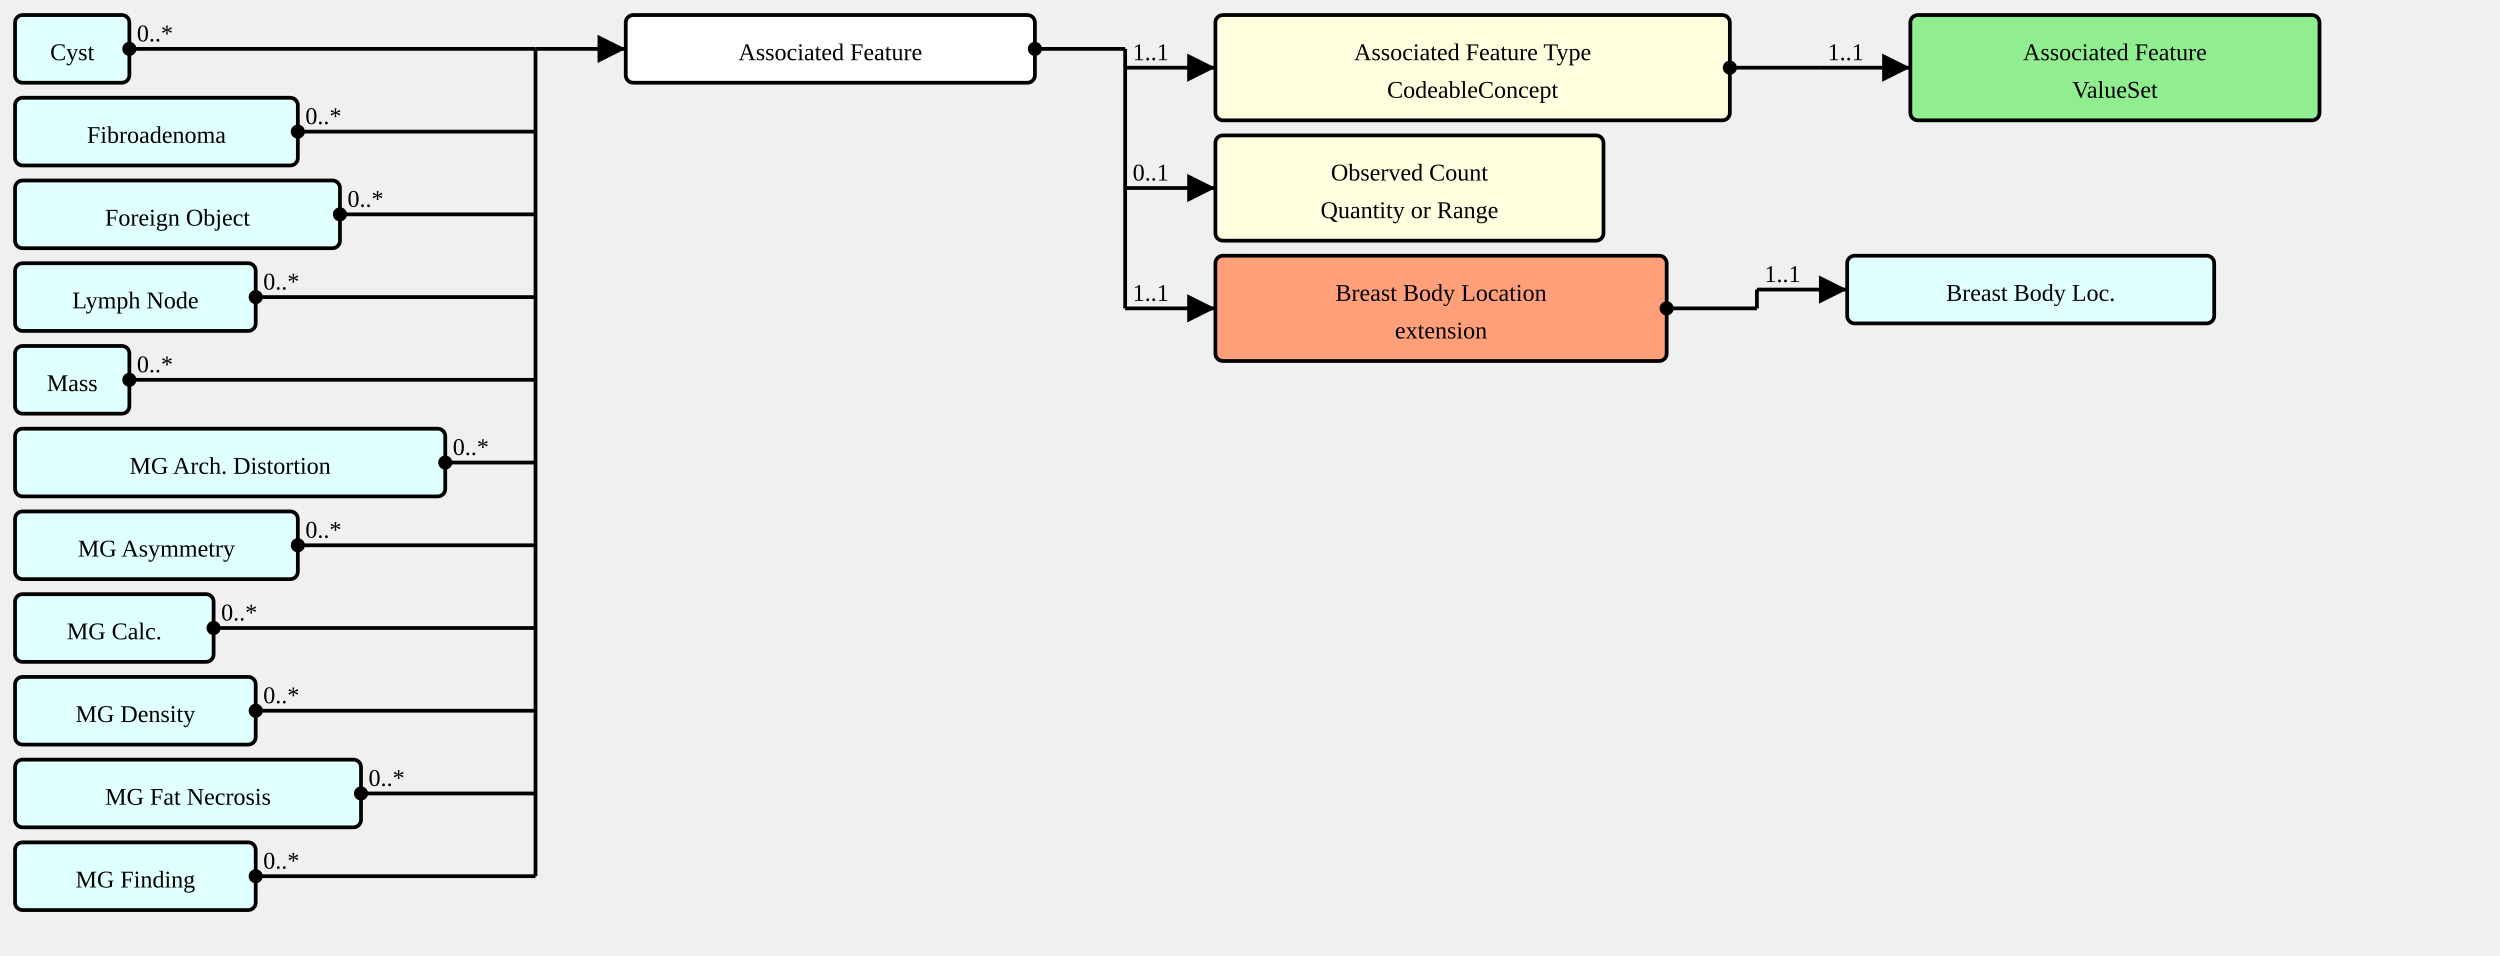
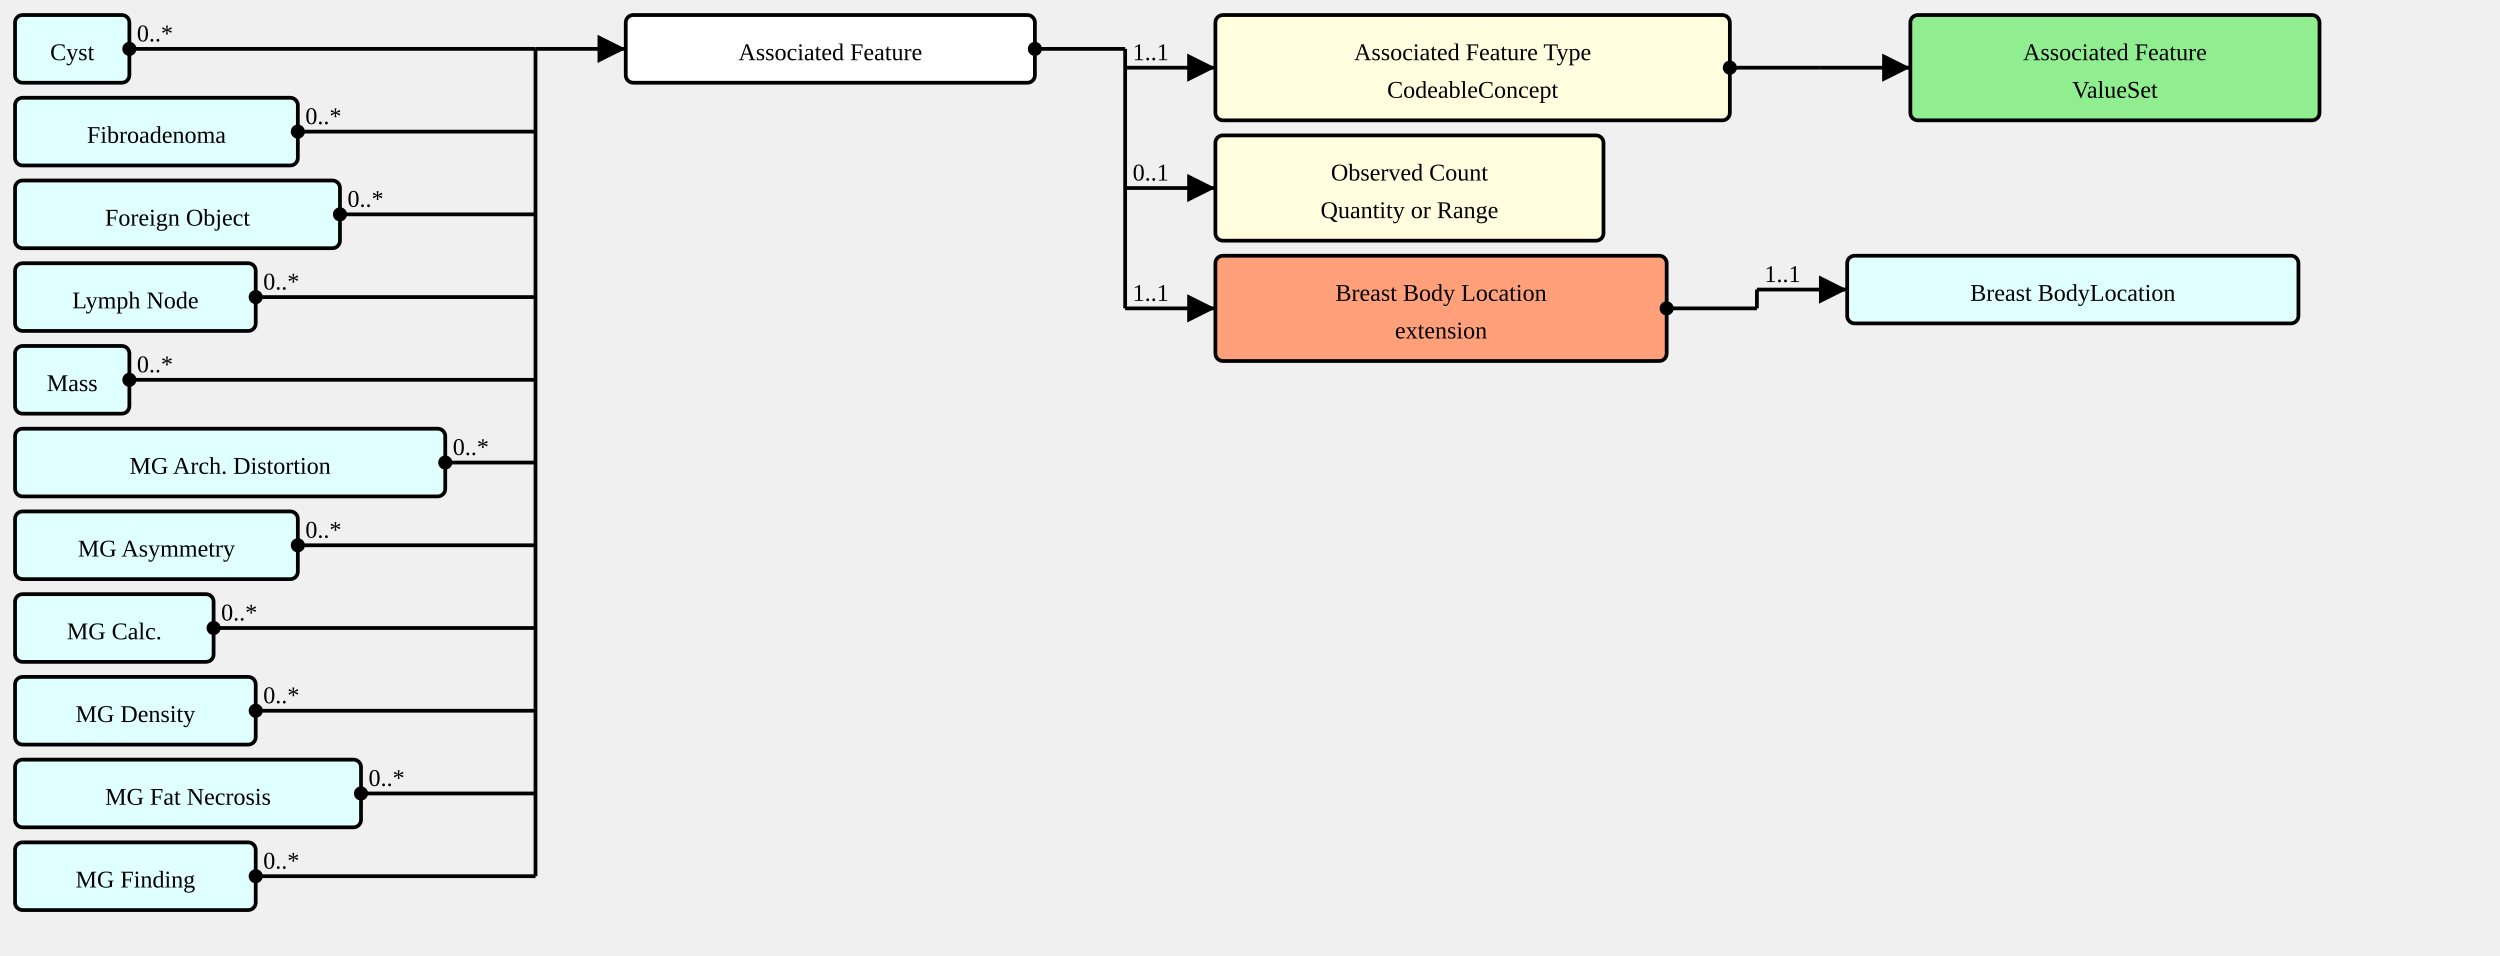
<svg xmlns="http://www.w3.org/2000/svg" version="1.1" width="1246.5" height="476.25">
  <defs>
    <marker id="arrowStart" markerWidth="3.75" markerHeight="3.75" markerUnits="px" refX="1.875" refY="1.875">
      <circle fill="Black" stroke-width="0" cx="1.875" cy="1.875" r="1.875" />
    </marker>
    <marker id="arrowEnd" markerWidth="7.5" markerHeight="7.5" markerUnits="px" refX="7.5" refY="3.75">
      <polygon fill="Black" stroke-width="0" points="0 0 7.5 3.75 0 7.5" />
    </marker>
  </defs>
  <g>
    <g transform="translate(7.5 7.5)">
      <a href="./StructureDefinition-AbnormalityCyst.html" target="_top">
        <rect fill="LightCyan" stroke="Black" stroke-width="1.875" x="0" y="0" width="57" height="33.75" rx="3.75" ry="3.75" />
      </a>
      <a href="./StructureDefinition-AbnormalityCyst.html" target="_top">
        <text x="28.5" y="22.5" text-anchor="middle">Cyst</text>
      </a>
    </g>
    <g transform="translate(7.5 48.75)">
      <a href="./StructureDefinition-AbnormalityFibroadenoma.html" target="_top">
        <rect fill="LightCyan" stroke="Black" stroke-width="1.875" x="0" y="0" width="141" height="33.75" rx="3.75" ry="3.75" />
      </a>
      <a href="./StructureDefinition-AbnormalityFibroadenoma.html" target="_top">
        <text x="70.5" y="22.5" text-anchor="middle">Fibroadenoma</text>
      </a>
    </g>
    <g transform="translate(7.5 90)">
      <a href="./StructureDefinition-AbnormalityForeignObject.html" target="_top">
        <rect fill="LightCyan" stroke="Black" stroke-width="1.875" x="0" y="0" width="162" height="33.75" rx="3.75" ry="3.75" />
      </a>
      <a href="./StructureDefinition-AbnormalityForeignObject.html" target="_top">
        <text x="81" y="22.5" text-anchor="middle">Foreign Object</text>
      </a>
    </g>
    <g transform="translate(7.5 131.25)">
      <a href="./StructureDefinition-AbnormalityLymphNode.html" target="_top">
        <rect fill="LightCyan" stroke="Black" stroke-width="1.875" x="0" y="0" width="120" height="33.75" rx="3.75" ry="3.75" />
      </a>
      <a href="./StructureDefinition-AbnormalityLymphNode.html" target="_top">
        <text x="60" y="22.5" text-anchor="middle">Lymph Node</text>
      </a>
    </g>
    <g transform="translate(7.5 172.5)">
      <a href="./StructureDefinition-AbnormalityMass.html" target="_top">
        <rect fill="LightCyan" stroke="Black" stroke-width="1.875" x="0" y="0" width="57" height="33.75" rx="3.75" ry="3.75" />
      </a>
      <a href="./StructureDefinition-AbnormalityMass.html" target="_top">
        <text x="28.5" y="22.5" text-anchor="middle">Mass</text>
      </a>
    </g>
    <g transform="translate(7.5 213.75)">
      <a href="./StructureDefinition-MGAbnormalityArchitecturalDistortion.html" target="_top">
        <rect fill="LightCyan" stroke="Black" stroke-width="1.875" x="0" y="0" width="214.5" height="33.75" rx="3.75" ry="3.75" />
      </a>
      <a href="./StructureDefinition-MGAbnormalityArchitecturalDistortion.html" target="_top">
        <text x="107.25" y="22.5" text-anchor="middle">MG Arch. Distortion</text>
      </a>
    </g>
    <g transform="translate(7.5 255)">
      <a href="./StructureDefinition-MGAbnormalityAsymmetry.html" target="_top">
        <rect fill="LightCyan" stroke="Black" stroke-width="1.875" x="0" y="0" width="141" height="33.75" rx="3.75" ry="3.75" />
      </a>
      <a href="./StructureDefinition-MGAbnormalityAsymmetry.html" target="_top">
        <text x="70.5" y="22.5" text-anchor="middle">MG Asymmetry</text>
      </a>
    </g>
    <g transform="translate(7.5 296.25)">
      <a href="./StructureDefinition-MGAbnormalityCalcification.html" target="_top">
        <rect fill="LightCyan" stroke="Black" stroke-width="1.875" x="0" y="0" width="99" height="33.75" rx="3.75" ry="3.75" />
      </a>
      <a href="./StructureDefinition-MGAbnormalityCalcification.html" target="_top">
        <text x="49.5" y="22.5" text-anchor="middle">MG Calc.</text>
      </a>
    </g>
    <g transform="translate(7.5 337.5)">
      <a href="./StructureDefinition-MGAbnormalityDensity.html" target="_top">
        <rect fill="LightCyan" stroke="Black" stroke-width="1.875" x="0" y="0" width="120" height="33.75" rx="3.75" ry="3.75" />
      </a>
      <a href="./StructureDefinition-MGAbnormalityDensity.html" target="_top">
        <text x="60" y="22.5" text-anchor="middle">MG Density</text>
      </a>
    </g>
    <g transform="translate(7.5 378.75)">
      <a href="./StructureDefinition-MGAbnormalityFatNecrosis.html" target="_top">
        <rect fill="LightCyan" stroke="Black" stroke-width="1.875" x="0" y="0" width="172.5" height="33.75" rx="3.75" ry="3.75" />
      </a>
      <a href="./StructureDefinition-MGAbnormalityFatNecrosis.html" target="_top">
        <text x="86.25" y="22.5" text-anchor="middle">MG Fat Necrosis</text>
      </a>
    </g>
    <g transform="translate(7.5 420)">
      <a href="./StructureDefinition-MGFinding.html" target="_top">
        <rect fill="LightCyan" stroke="Black" stroke-width="1.875" x="0" y="0" width="120" height="33.75" rx="3.75" ry="3.75" />
      </a>
      <a href="./StructureDefinition-MGFinding.html" target="_top">
        <text x="60" y="22.5" text-anchor="middle">MG Finding</text>
      </a>
    </g>
    <line stroke="Black" stroke-width="1.875" marker-end="url(#arrowEnd)" x1="267" y1="24.375" x2="312" y2="24.375" />
    <text x="270.75" y="20.625" text-anchor="left" />
    <line stroke="Black" stroke-width="1.875" marker-start="url(#arrowStart)" x1="64.5" y1="24.375" x2="267" y2="24.375" />
    <text x="68.25" y="20.625" text-anchor="left">0..*</text>
    <line stroke="Black" stroke-width="1.875" marker-start="url(#arrowStart)" x1="148.5" y1="65.625" x2="267" y2="65.625" />
    <text x="152.25" y="61.875" text-anchor="left">0..*</text>
    <line stroke="Black" stroke-width="1.875" marker-start="url(#arrowStart)" x1="169.5" y1="106.875" x2="267" y2="106.875" />
    <text x="173.25" y="103.125" text-anchor="left">0..*</text>
    <line stroke="Black" stroke-width="1.875" marker-start="url(#arrowStart)" x1="127.5" y1="148.125" x2="267" y2="148.125" />
    <text x="131.25" y="144.375" text-anchor="left">0..*</text>
    <line stroke="Black" stroke-width="1.875" marker-start="url(#arrowStart)" x1="64.5" y1="189.375" x2="267" y2="189.375" />
    <text x="68.25" y="185.625" text-anchor="left">0..*</text>
    <line stroke="Black" stroke-width="1.875" marker-start="url(#arrowStart)" x1="222" y1="230.625" x2="267" y2="230.625" />
    <text x="225.75" y="226.875" text-anchor="left">0..*</text>
    <line stroke="Black" stroke-width="1.875" marker-start="url(#arrowStart)" x1="148.5" y1="271.875" x2="267" y2="271.875" />
    <text x="152.25" y="268.125" text-anchor="left">0..*</text>
    <line stroke="Black" stroke-width="1.875" marker-start="url(#arrowStart)" x1="106.5" y1="313.125" x2="267" y2="313.125" />
    <text x="110.25" y="309.375" text-anchor="left">0..*</text>
    <line stroke="Black" stroke-width="1.875" marker-start="url(#arrowStart)" x1="127.5" y1="354.375" x2="267" y2="354.375" />
    <text x="131.25" y="350.625" text-anchor="left">0..*</text>
    <line stroke="Black" stroke-width="1.875" marker-start="url(#arrowStart)" x1="180" y1="395.625" x2="267" y2="395.625" />
    <text x="183.75" y="391.875" text-anchor="left">0..*</text>
    <line stroke="Black" stroke-width="1.875" marker-start="url(#arrowStart)" x1="127.5" y1="436.875" x2="267" y2="436.875" />
    <text x="131.25" y="433.125" text-anchor="left">0..*</text>
    <line stroke="Black" stroke-width="1.875" x1="267" y1="24.375" x2="267" y2="436.875" />
  </g>
  <g>
    <g transform="translate(312 7.5)">
      <rect fill="White" stroke="Black" stroke-width="1.875" x="0" y="0" width="204" height="33.75" rx="3.75" ry="3.75" />
      <text x="102" y="22.5" text-anchor="middle">Associated Feature</text>
    </g>
    <line stroke="Black" stroke-width="1.875" marker-end="url(#arrowEnd)" x1="561" y1="33.75" x2="606" y2="33.75" />
    <text x="564.75" y="30" text-anchor="left">1..1</text>
    <line stroke="Black" stroke-width="1.875" marker-end="url(#arrowEnd)" x1="561" y1="93.75" x2="606" y2="93.75" />
    <text x="564.75" y="90" text-anchor="left">0..1</text>
    <line stroke="Black" stroke-width="1.875" marker-end="url(#arrowEnd)" x1="561" y1="153.75" x2="606" y2="153.75" />
    <text x="564.75" y="150" text-anchor="left">1..1</text>
    <line stroke="Black" stroke-width="1.875" marker-start="url(#arrowStart)" x1="516" y1="24.375" x2="561" y2="24.375" />
    <text x="519.75" y="20.625" text-anchor="left" />
    <line stroke="Black" stroke-width="1.875" x1="561" y1="24.375" x2="561" y2="153.75" />
  </g>
  <g>
    <g transform="translate(605.9999 7.5)">
      <a href="StructureDefinition-AssociatedFeature-definitions.html#Observation.component:featureType" target="_top">
        <rect fill="LightYellow" stroke="Black" stroke-width="1.875" x="0" y="0" width="256.5" height="52.5" rx="3.75" ry="3.75" />
      </a>
      <a href="StructureDefinition-AssociatedFeature-definitions.html#Observation.component:featureType" target="_top">
        <text x="128.25" y="22.5" text-anchor="middle">Associated Feature Type</text>
      </a>
      <a href="StructureDefinition-AssociatedFeature-definitions.html#Observation.component:featureType" target="_top">
        <text x="128.25" y="41.25" text-anchor="middle">CodeableConcept</text>
      </a>
    </g>
    <line stroke="Black" stroke-width="1.875" marker-end="url(#arrowEnd)" x1="907.5" y1="33.75" x2="952.5" y2="33.75" />
-     <text x="911.25" y="30" text-anchor="left">1..1</text>
+     <text x="911.25" y="30" text-anchor="left" />
    <line stroke="Black" stroke-width="1.875" marker-start="url(#arrowStart)" x1="862.5" y1="33.75" x2="907.5" y2="33.75" />
    <text x="866.25" y="30" text-anchor="left" />
    <line stroke="Black" stroke-width="1.875" x1="907.5" y1="33.75" x2="907.5" y2="33.75" />
  </g>
  <g>
    <g transform="translate(952.5 7.5)">
      <a href="./ValueSet-AssociatedFeatureVS.html" target="_top">
        <rect fill="LightGreen" stroke="Black" stroke-width="1.875" x="0" y="0" width="204" height="52.5" rx="3.75" ry="3.75" />
      </a>
      <a href="./ValueSet-AssociatedFeatureVS.html" target="_top">
        <text x="102" y="22.5" text-anchor="middle">Associated Feature</text>
      </a>
      <a href="./ValueSet-AssociatedFeatureVS.html" target="_top">
        <text x="102" y="41.25" text-anchor="middle">ValueSet</text>
      </a>
    </g>
  </g>
  <g>
    <g transform="translate(605.9999 67.5)">
      <a href="StructureDefinition-AssociatedFeature-definitions.html#Observation.component:obsCount" target="_top">
        <rect fill="LightYellow" stroke="Black" stroke-width="1.875" x="0" y="0" width="193.5" height="52.5" rx="3.75" ry="3.75" />
      </a>
      <a href="StructureDefinition-AssociatedFeature-definitions.html#Observation.component:obsCount" target="_top">
        <text x="96.75" y="22.5" text-anchor="middle">Observed Count</text>
      </a>
      <a href="StructureDefinition-AssociatedFeature-definitions.html#Observation.component:obsCount" target="_top">
        <text x="96.75" y="41.25" text-anchor="middle">Quantity or Range</text>
      </a>
    </g>
  </g>
  <g>
    <g transform="translate(605.9999 127.5)">
      <a href="StructureDefinition-AssociatedFeature-definitions.html#Observation.bodySite.extension:breastBodyLocation" target="_top">
        <rect fill="LightSalmon" stroke="Black" stroke-width="1.875" x="0" y="0" width="225" height="52.5" rx="3.75" ry="3.75" />
      </a>
      <a href="StructureDefinition-AssociatedFeature-definitions.html#Observation.bodySite.extension:breastBodyLocation" target="_top">
        <text x="112.5" y="22.5" text-anchor="middle">Breast Body Location</text>
      </a>
      <a href="StructureDefinition-AssociatedFeature-definitions.html#Observation.bodySite.extension:breastBodyLocation" target="_top">
        <text x="112.5" y="41.25" text-anchor="middle">extension</text>
      </a>
    </g>
    <line stroke="Black" stroke-width="1.875" marker-end="url(#arrowEnd)" x1="876" y1="144.375" x2="921" y2="144.375" />
    <text x="879.75" y="140.625" text-anchor="left">1..1</text>
    <line stroke="Black" stroke-width="1.875" marker-start="url(#arrowStart)" x1="831" y1="153.75" x2="876" y2="153.75" />
    <text x="834.75" y="150" text-anchor="left" />
    <line stroke="Black" stroke-width="1.875" x1="876" y1="144.375" x2="876" y2="153.75" />
  </g>
  <g>
    <g transform="translate(920.9999 127.5)">
      <a href="./StructureDefinition-BreastBodyLocationExtension.html" target="_top">
-         <rect fill="LightCyan" stroke="Black" stroke-width="1.875" x="0" y="0" width="183" height="33.75" rx="3.75" ry="3.75" />
+         <rect fill="LightCyan" stroke="Black" stroke-width="1.875" x="0" y="0" width="225" height="33.75" rx="3.75" ry="3.75" />
      </a>
      <a href="./StructureDefinition-BreastBodyLocationExtension.html" target="_top">
-         <text x="91.5" y="22.5" text-anchor="middle">Breast Body Loc.</text>
+         <text x="112.5" y="22.5" text-anchor="middle">Breast Body
+ Location</text>
      </a>
    </g>
  </g>
</svg>
